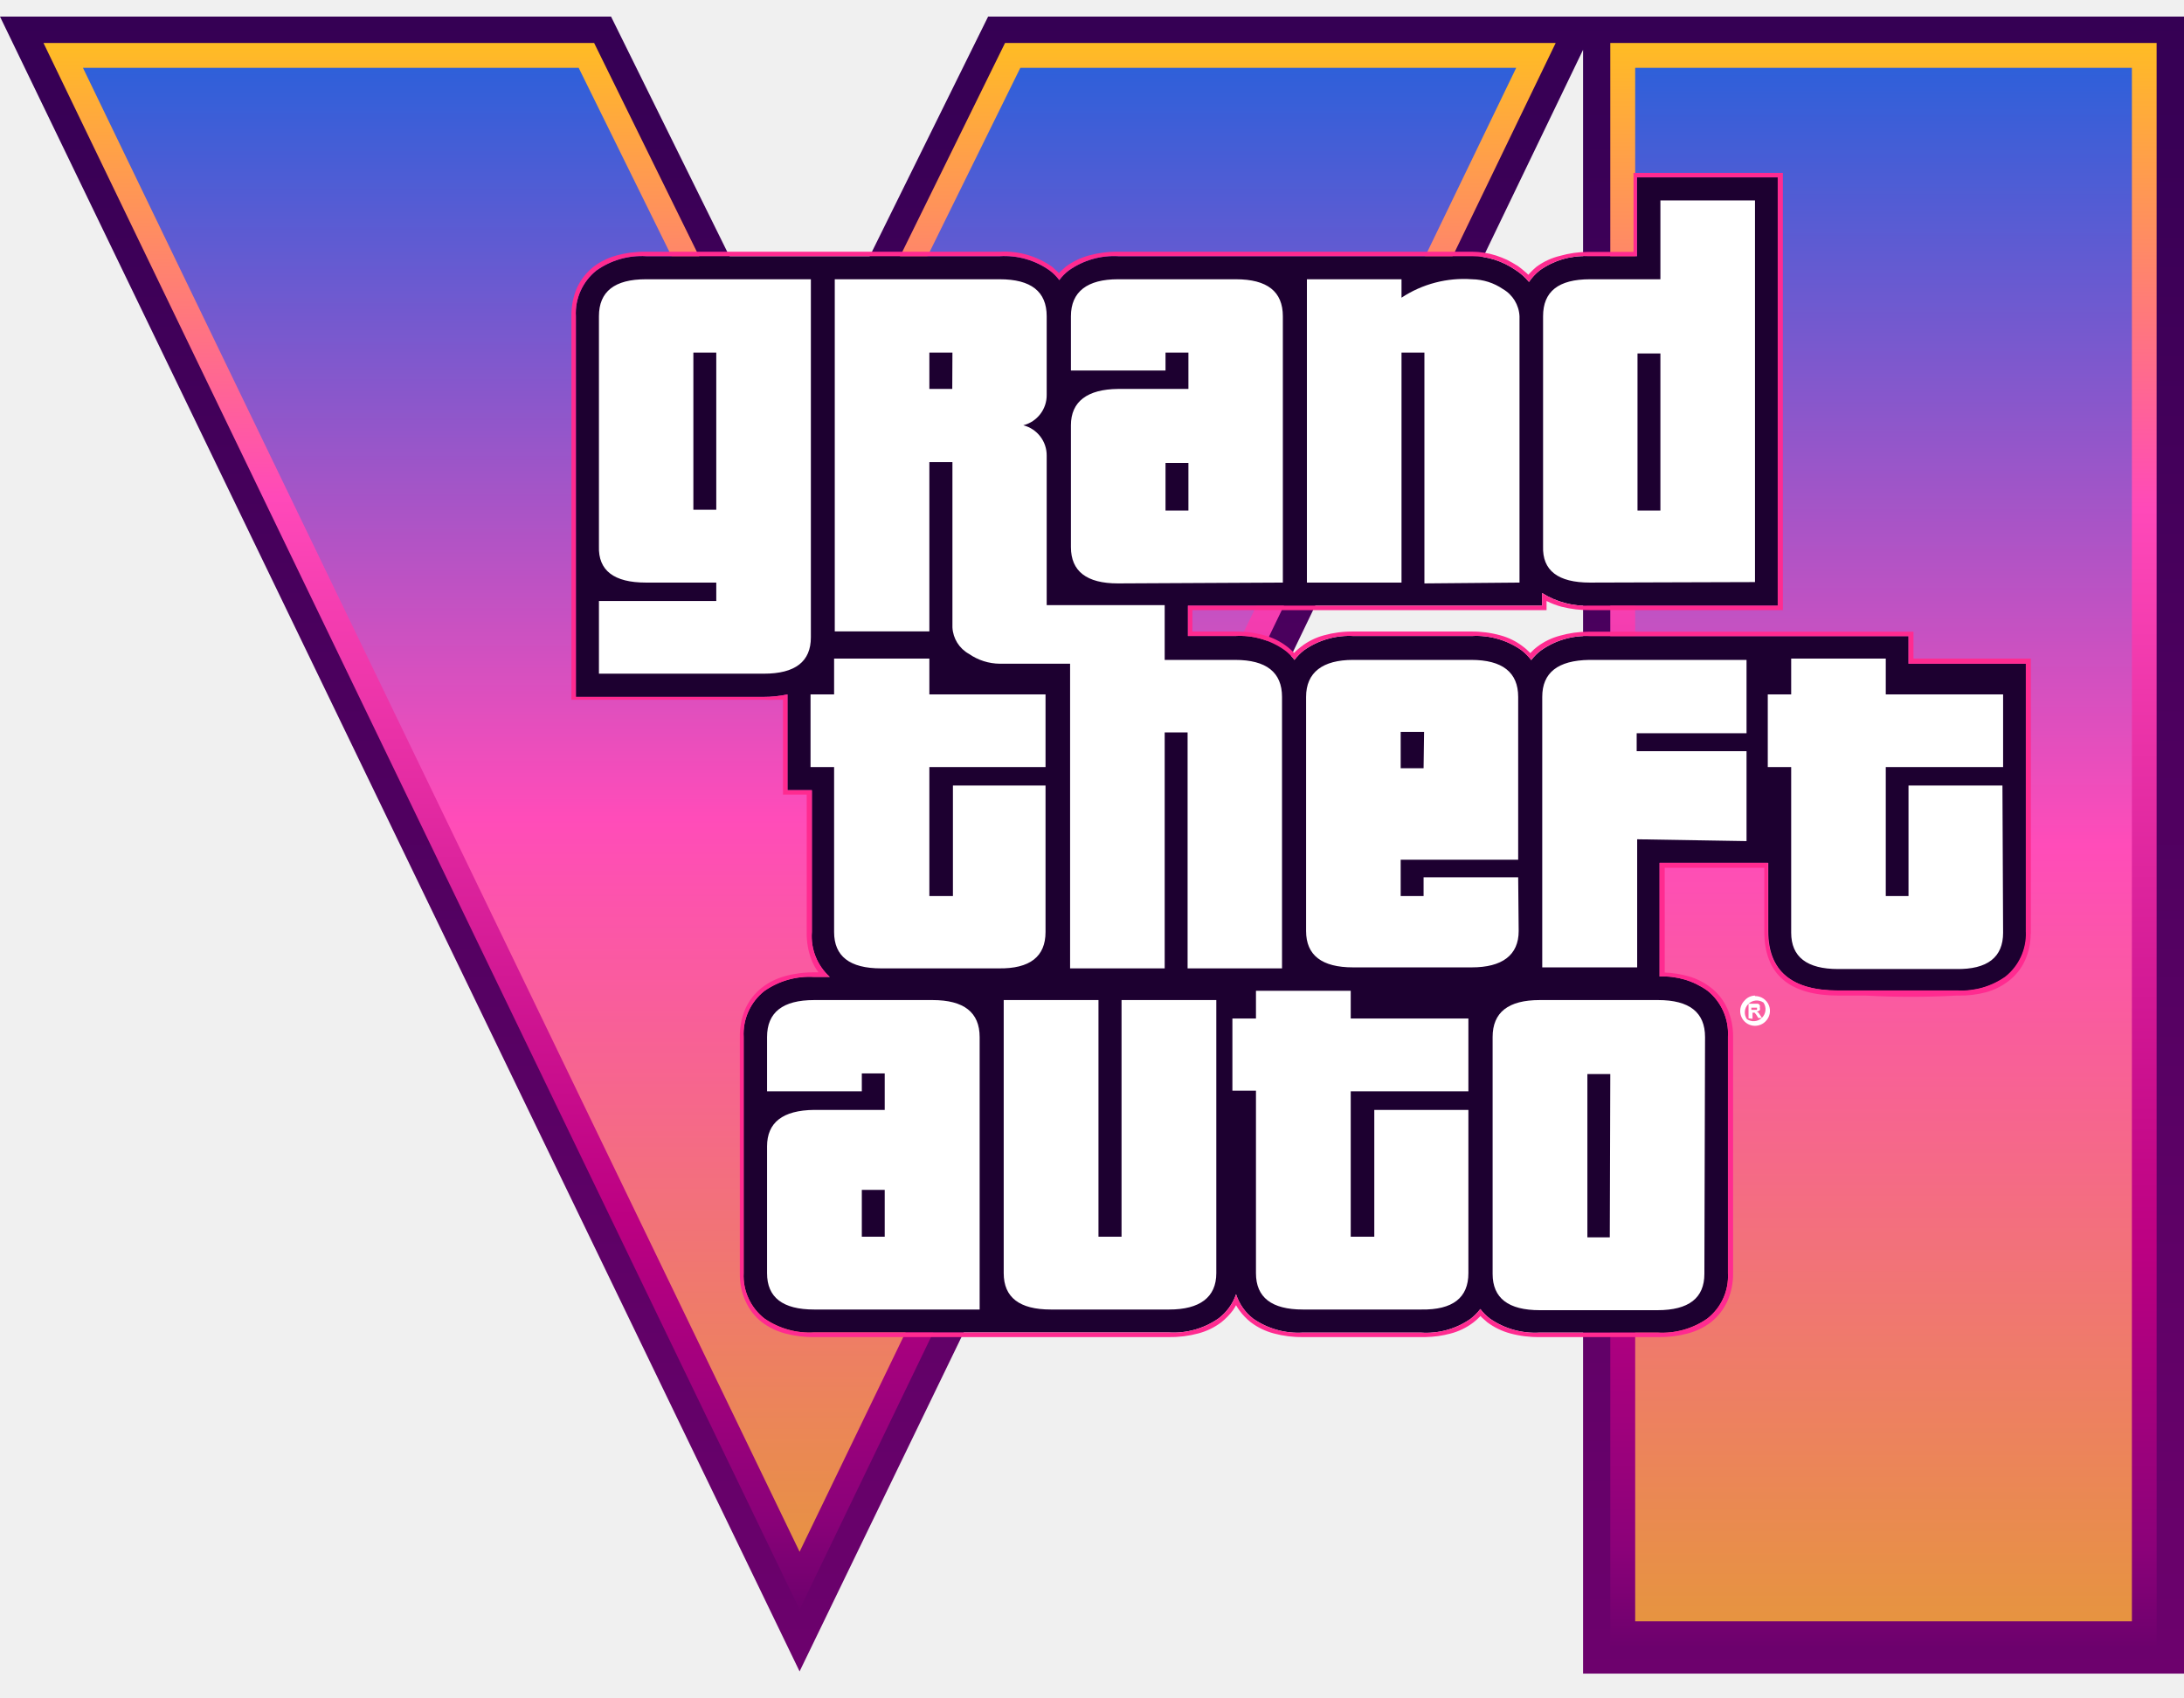
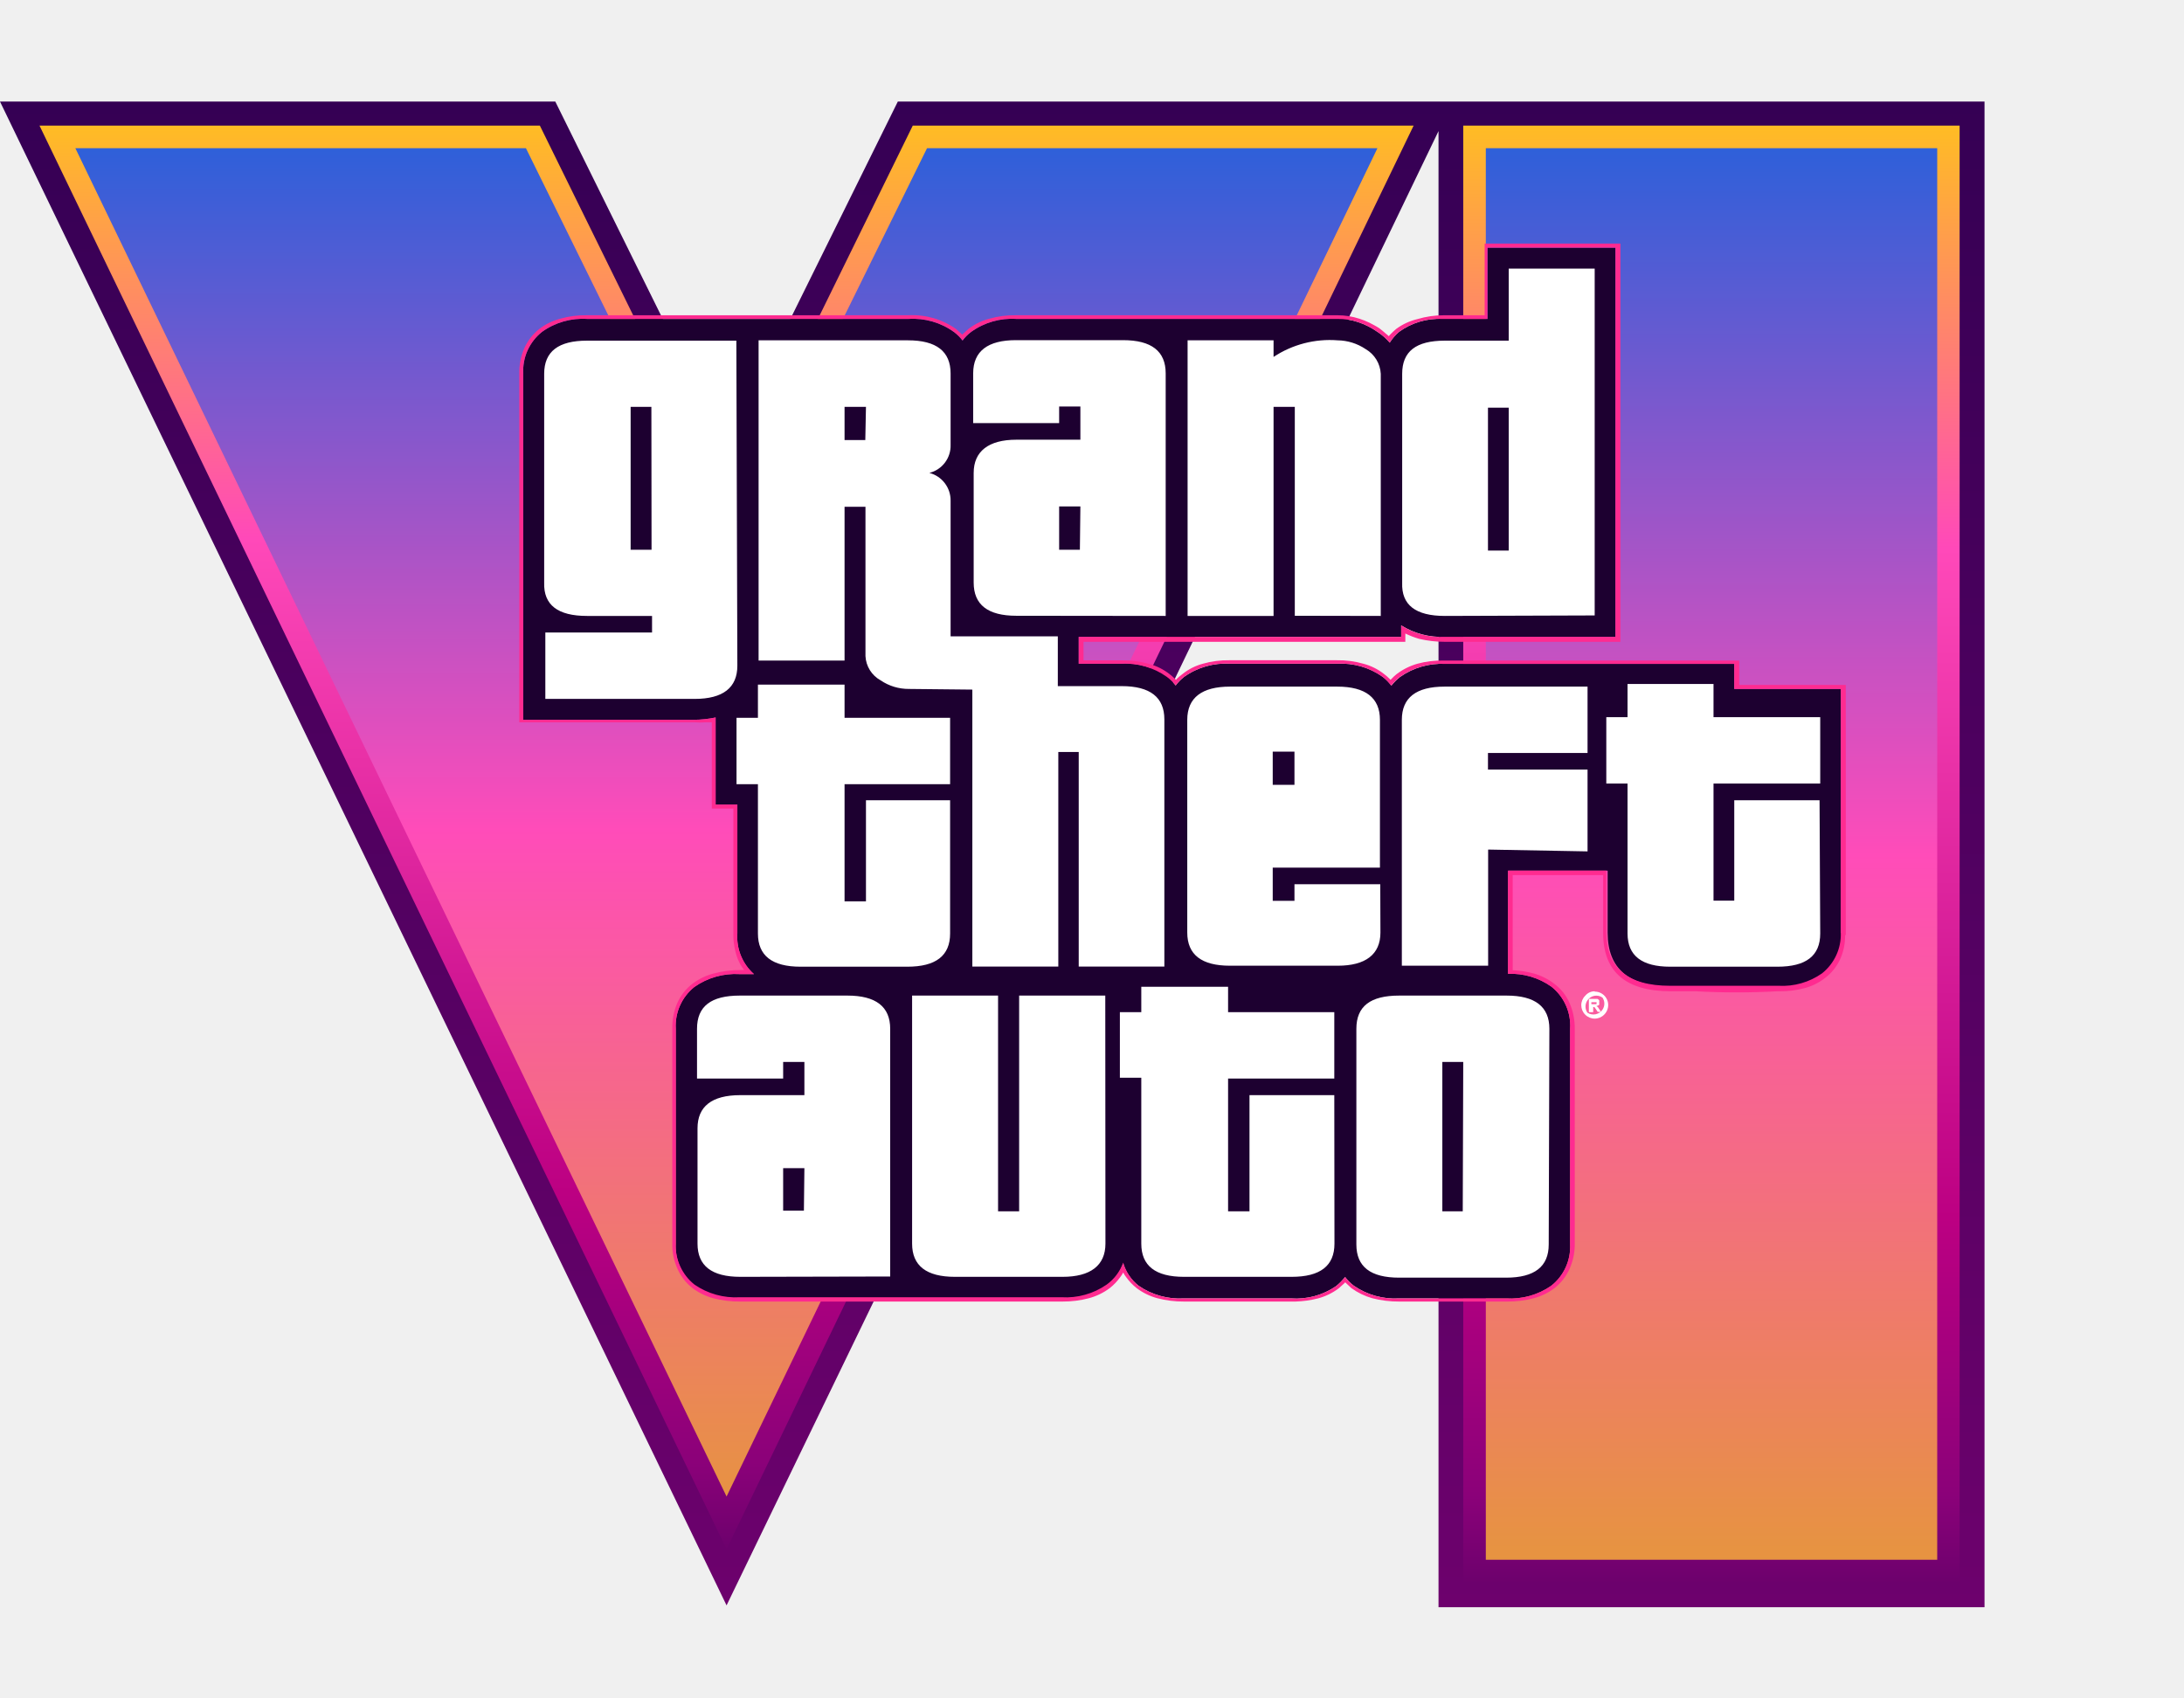
<svg xmlns="http://www.w3.org/2000/svg" xmlns:xlink="http://www.w3.org/1999/xlink" id="Réteg_1" data-name="Réteg 1" viewBox="0 0 131.6 102.32">
  <defs>
-     <style>.cls-1{fill:none;}.cls-2{clip-path:url(#clip-path);}.cls-3{fill:url(#Névtelen_színátmenet_2);}.cls-4{clip-path:url(#clip-path-2);}.cls-5{fill:url(#Névtelen_színátmenet_3);}.cls-6{clip-path:url(#clip-path-3);}.cls-7{fill:url(#Névtelen_színátmenet_3-2);}.cls-8{clip-path:url(#clip-path-4);}.cls-9{fill:url(#Névtelen_színátmenet_6);}.cls-10{clip-path:url(#clip-path-5);}.cls-11{fill:url(#Névtelen_színátmenet_6-2);}.cls-12{fill:#1d0030;}.cls-12,.cls-13,.cls-15{fill-rule:evenodd;}.cls-13{fill:#ff2b90;}.cls-14,.cls-15{fill:#fff;}</style>
+     <style>.cls-1{fill:none;}.cls-2{clip-path:url(#clip-path);}.cls-3{fill:url(#Névtelen_színátmenet);}.cls-4{clip-path:url(#clip-path-2);}.cls-5{fill:url(#Névtelen_színátmenet_2);}.cls-6{clip-path:url(#clip-path-3);}.cls-7{fill:url(#Névtelen_színátmenet_3);}.cls-8{clip-path:url(#clip-path-4);}.cls-9{fill:url(#Névtelen_színátmenet_4);}.cls-10{clip-path:url(#clip-path-5);}.cls-11{fill:url(#Névtelen_színátmenet_5);}.cls-12{fill:#1d0030;}.cls-12,.cls-13,.cls-15{fill-rule:evenodd;}.cls-13{fill:#ff2b90;}.cls-14,.cls-15{fill:#fff;}</style>
    <clipPath id="clip-path">
-       <path class="cls-1" d="M126.82,5.73H100.17V96.07h26.65ZM97.78,1H131.6v99.9H95.39V3l-20,41.52L48.18,100.73,0,1H36.82L48.18,24,59.54,1H97.78Zm-49.6,88.8,40.57-84H62.5L48.18,34.85,33.85,5.73H7.61Z" />
+       <path class="cls-1" d="M115.24,10.42H91V92.51h24.22ZM88.85,6.12h30.73V96.9H86.68v-89L68.5,45.67,43.78,96.75,0,6.12H33.46L43.78,27,54.1,6.12ZM43.78,86.81,80.64,10.49H56.79l-13,26.39-13-26.46H6.91Z" />
    </clipPath>
-     <linearGradient id="Névtelen_színátmenet_2" x1="65.8" y1="100.96" x2="65.8" y2="1.06" gradientTransform="matrix(1, 0, 0, -1, 0, 101.91)" gradientUnits="userSpaceOnUse">
+     <linearGradient id="Névtelen_színátmenet" x1="59.79" y1="746.06" x2="59.79" y2="836.84" gradientTransform="translate(0 -739.98)" gradientUnits="userSpaceOnUse">
      <stop offset="0" stop-color="#350054" />
      <stop offset="1" stop-color="#6d016d" />
    </linearGradient>
    <clipPath id="clip-path-2">
-       <polygon class="cls-1" points="48.18 95.24 73.19 43.44 92.55 3.34 61.02 3.34 48.18 29.45 35.33 3.34 3.81 3.34 23.16 43.44 48.18 95.24" />
+       <polygon class="cls-1" points="43.78 91.76 66.5 44.69 84.1 8.25 55.45 8.25 43.78 31.98 32.1 8.25 3.46 8.25 21.05 44.69 43.78 91.76" />
    </clipPath>
-     <linearGradient id="Névtelen_színátmenet_3" x1="48.18" y1="6.67" x2="48.18" y2="98.57" gradientTransform="matrix(1, 0, 0, -1, 0, 101.91)" gradientUnits="userSpaceOnUse">
+     <linearGradient id="Névtelen_színátmenet_2" x1="43.78" y1="831.74" x2="43.78" y2="748.23" gradientTransform="translate(0 -739.98)" gradientUnits="userSpaceOnUse">
      <stop offset="0" stop-color="#e6953e" />
      <stop offset="0.5" stop-color="#ff4cb9" />
      <stop offset="1" stop-color="#2b60da" />
    </linearGradient>
    <clipPath id="clip-path-3">
-       <rect class="cls-1" x="97.78" y="3.34" width="31.43" height="95.12" />
+       <rect class="cls-1" x="88.85" y="8.25" width="28.56" height="86.43" />
    </clipPath>
-     <linearGradient id="Névtelen_színátmenet_3-2" x1="113.49" y1="3.45" x2="113.49" y2="98.57" xlink:href="#Névtelen_színátmenet_3" />
+     <linearGradient id="Névtelen_színátmenet_3" x1="103.13" y1="834.66" x2="103.13" y2="748.23" xlink:href="#Névtelen_színátmenet_2" />
    <clipPath id="clip-path-4">
-       <path class="cls-1" d="M73.86,43.76,48.18,97Q25.4,49.77,2.62,2.59H35.8L48.18,27.76,60.56,2.59H93.74ZM48.18,93.52,91.36,4.09H61.48l-13.3,27-13.31-27H5Z" />
+       <path class="cls-1" d="M67.11,45,43.78,93.36Q23.08,50.45,2.38,7.57H32.53L43.78,30.44,55,7.57H85.18ZM43.78,90.19,83,8.93H55.86L43.78,33.47,31.69,8.93H4.54Z" />
    </clipPath>
-     <linearGradient id="Névtelen_színátmenet_6" x1="48.18" y1="99.32" x2="48.18" y2="4.95" gradientTransform="matrix(1, 0, 0, -1, 0, 101.91)" gradientUnits="userSpaceOnUse">
+     <linearGradient id="Névtelen_színátmenet_4" x1="43.78" y1="747.55" x2="43.78" y2="833.29" gradientTransform="translate(0 -739.98)" gradientUnits="userSpaceOnUse">
      <stop offset="0" stop-color="#ffbc24" />
      <stop offset="0.29" stop-color="#ff49b9" />
      <stop offset="0.75" stop-color="#bc0082" />
      <stop offset="0.94" stop-color="#8b0179" />
      <stop offset="1" stop-color="#6d016d" />
    </linearGradient>
    <clipPath id="clip-path-5">
-       <path class="cls-1" d="M128.46,4.09H98.53V97.71h29.93ZM97.78,2.59H130V99.21H97V2.59Z" />
+       <path class="cls-1" d="M116.73,8.93H89.53V94h27.2ZM88.85,7.57h29.28V95.36h-30V7.57Z" />
    </clipPath>
-     <linearGradient id="Névtelen_színátmenet_6-2" x1="113.49" y1="99.32" x2="113.49" y2="2.7" xlink:href="#Névtelen_színátmenet_6" />
+     <linearGradient id="Névtelen_színátmenet_5" x1="103.12" y1="747.55" x2="103.12" y2="835.34" xlink:href="#Névtelen_színátmenet_4" />
  </defs>
  <g class="cls-2">
-     <rect class="cls-3" y="0.95" width="131.6" height="99.91" />
+     <rect class="cls-3" y="6.08" width="119.58" height="90.78" />
  </g>
  <g class="cls-4">
-     <rect class="cls-5" x="3.8" y="3.34" width="88.75" height="91.9" />
+     <rect class="cls-5" x="3.45" y="8.25" width="80.64" height="83.51" />
  </g>
  <g class="cls-6">
-     <rect class="cls-7" x="97.78" y="3.34" width="31.43" height="95.12" />
+     <rect class="cls-7" x="88.85" y="8.25" width="28.56" height="86.43" />
  </g>
  <g class="cls-8">
-     <rect class="cls-9" x="2.62" y="2.59" width="91.12" height="94.36" />
+     <rect class="cls-9" x="2.38" y="7.57" width="82.8" height="85.74" />
  </g>
  <g class="cls-10">
-     <rect class="cls-11" x="97.03" y="2.59" width="32.92" height="96.62" />
+     <rect class="cls-11" x="88.17" y="7.57" width="29.91" height="87.8" />
  </g>
-   <path class="cls-12" d="M122.1,56.18v0a3.29,3.29,0,0,1-1.24,2.69,4.6,4.6,0,0,1-2.89.83h-7.2q-4.22,0-4.22-3.58V52H100v6.85a4.61,4.61,0,0,1,2.88.85,3.31,3.31,0,0,1,1.24,2.77V76.73a3.24,3.24,0,0,1-1.25,2.74,4.74,4.74,0,0,1-3,.84H92.78a4.75,4.75,0,0,1-3-.84,2.9,2.9,0,0,1-.58-.58,3.41,3.41,0,0,1-.6.6,4.67,4.67,0,0,1-3,.82H78.51a4.74,4.74,0,0,1-3-.84A3.06,3.06,0,0,1,74.48,78a3.06,3.06,0,0,1-1.06,1.46,4.72,4.72,0,0,1-3,.84H49.06a4.77,4.77,0,0,1-3-.84,3.27,3.27,0,0,1-1.25-2.74V62.5a3.31,3.31,0,0,1,1.24-2.77,4.72,4.72,0,0,1,3-.85H50a3.32,3.32,0,0,1-1.08-2.71V47.62H47.45V41.85A6.9,6.9,0,0,1,46,42H34.7V19.06a3.3,3.3,0,0,1,1.24-2.76,4.7,4.7,0,0,1,3-.86H60.25a4.7,4.7,0,0,1,3,.86,2.9,2.9,0,0,1,.58.58,2.85,2.85,0,0,1,.57-.58,4.72,4.72,0,0,1,3-.86H88.7a4.49,4.49,0,0,1,1.36.21,4.91,4.91,0,0,1,1.26.62h0a3.54,3.54,0,0,1,.81.72,3.22,3.22,0,0,1,.64-.69,4.62,4.62,0,0,1,2.89-.86c.27,0-.07,0,.13,0h2.85V10.69h8.48V36.5H95.81a5,5,0,0,1-2.89-.76v.76H71.58v1.83h2.84a4.68,4.68,0,0,1,3,.86,2.9,2.9,0,0,1,.58.58,3.12,3.12,0,0,1,.57-.58,4.72,4.72,0,0,1,3-.86h7.12a4.72,4.72,0,0,1,3,.86,3.24,3.24,0,0,1,.58.59,3.08,3.08,0,0,1,.57-.57,4.68,4.68,0,0,1,3-.87H115V40h7.07V56.17Z" />
-   <path class="cls-13" d="M122.36,56.29a3.83,3.83,0,0,1-.34,1.59,3.24,3.24,0,0,1-1,1.25,3.88,3.88,0,0,1-1.35.67A6.06,6.06,0,0,1,118,60h-.12a49.53,49.53,0,0,1-5.44,0h-1.64q-4.48,0-4.49-3.85V52.3h-6v6.31a6.2,6.2,0,0,1,1.44.23,3.94,3.94,0,0,1,1.34.68,3.29,3.29,0,0,1,1,1.28,4.16,4.16,0,0,1,.34,1.7V76.73a4.06,4.06,0,0,1-.34,1.68,3.49,3.49,0,0,1-1,1.28,4,4,0,0,1-1.38.67,6.37,6.37,0,0,1-1.76.22H92.78A6.45,6.45,0,0,1,91,80.36a4.13,4.13,0,0,1-1.38-.67l-.34-.3-.07-.08-.09.09a3.31,3.31,0,0,1-.34.3,3.86,3.86,0,0,1-1.38.67,6.23,6.23,0,0,1-1.49.21H78.51a6.37,6.37,0,0,1-1.76-.22,4,4,0,0,1-1.38-.67,3.61,3.61,0,0,1-.69-.72,3.28,3.28,0,0,1-.2-.31,3.21,3.21,0,0,1-.19.31,4,4,0,0,1-.7.72,4,4,0,0,1-1.38.67,6.37,6.37,0,0,1-1.76.22H49.06a6.32,6.32,0,0,1-1.76-.22,4,4,0,0,1-1.38-.67,3.3,3.3,0,0,1-1-1.28,3.91,3.91,0,0,1-.34-1.68V62.5a4.16,4.16,0,0,1,.33-1.7,3.39,3.39,0,0,1,1-1.28,3.94,3.94,0,0,1,1.39-.69,6.38,6.38,0,0,1,1.77-.23h.25a3,3,0,0,1-.42-.75,4.35,4.35,0,0,1-.29-1.68V47.89H47.18V42.17l-.38,0a6.51,6.51,0,0,1-.77,0H34.43V19.06a4.19,4.19,0,0,1,.33-1.7,3.46,3.46,0,0,1,1-1.28,4,4,0,0,1,1.38-.68,6.38,6.38,0,0,1,1.77-.23H60.25a5,5,0,0,1,3.15.91l.33.3.08.08.07-.08.33-.3a4.19,4.19,0,0,1,1.39-.68,6.36,6.36,0,0,1,1.76-.23H88.7a4.83,4.83,0,0,1,1.45.23,6,6,0,0,1,.66.26c.21.11.43.23.65.37l0,0h0a5.72,5.72,0,0,1,.46.37h0a1.29,1.29,0,0,1,.17.16l.12-.13a4.12,4.12,0,0,1,.37-.35A3.94,3.94,0,0,1,94,15.42a6.38,6.38,0,0,1,1.72-.24h2.71V10.42h9V36.77H95.81a6.78,6.78,0,0,1-1.7-.2,4.75,4.75,0,0,1-.92-.35v.55H71.85v1.29h2.57a6.38,6.38,0,0,1,1.77.23,3.89,3.89,0,0,1,1.38.69,3.11,3.11,0,0,1,.33.29l.08.08.07-.08c.11-.1.22-.2.34-.29a3.89,3.89,0,0,1,1.38-.69,6.36,6.36,0,0,1,1.76-.23h7.11a6.38,6.38,0,0,1,1.77.23,3.89,3.89,0,0,1,1.38.69,2.43,2.43,0,0,1,.34.3.6.6,0,0,1,.08.08l.07-.07a2.35,2.35,0,0,1,.33-.3A3.91,3.91,0,0,1,94,38.31a6.36,6.36,0,0,1,1.71-.24H115.3v1.62h7.07v16.6ZM74.48,78a3.06,3.06,0,0,1-1.06,1.46,4.72,4.72,0,0,1-3,.84H49.06a4.77,4.77,0,0,1-3-.84,3.27,3.27,0,0,1-1.25-2.74V62.5a3.31,3.31,0,0,1,1.24-2.77,4.73,4.73,0,0,1,3-.86H50a3.29,3.29,0,0,1-1.08-2.7V47.62H47.45V41.85A6.9,6.9,0,0,1,46,42H34.7V19.06a3.3,3.3,0,0,1,1.24-2.76,4.7,4.7,0,0,1,3-.86H60.25a4.7,4.7,0,0,1,3,.86,2.9,2.9,0,0,1,.58.58,2.85,2.85,0,0,1,.57-.58,4.72,4.72,0,0,1,3-.86H88.7a4.49,4.49,0,0,1,1.36.21,4.91,4.91,0,0,1,1.26.62h0a3.54,3.54,0,0,1,.81.72,3.22,3.22,0,0,1,.64-.69,4.62,4.62,0,0,1,2.89-.86c.27,0-.07,0,.13,0h2.85V10.69h8.48V36.5H95.81a4.93,4.93,0,0,1-2.89-.76v.76H71.58v1.83h2.84a4.68,4.68,0,0,1,3,.86,2.9,2.9,0,0,1,.58.58,3.12,3.12,0,0,1,.57-.58,4.72,4.72,0,0,1,3-.86h7.11a4.73,4.73,0,0,1,3,.86,3.24,3.24,0,0,1,.58.59,3.08,3.08,0,0,1,.57-.57,4.68,4.68,0,0,1,3-.87H115V40h7.07V56.17h0v0a3.29,3.29,0,0,1-1.24,2.69,4.6,4.6,0,0,1-2.89.83h-7.2q-4.22,0-4.22-3.58V52H100v6.85a4.61,4.61,0,0,1,2.88.85,3.31,3.31,0,0,1,1.24,2.77V76.73a3.24,3.24,0,0,1-1.25,2.74,4.74,4.74,0,0,1-3,.84H92.78a4.75,4.75,0,0,1-3-.84,2.9,2.9,0,0,1-.58-.58,3.41,3.41,0,0,1-.6.6,4.67,4.67,0,0,1-3,.82H78.51a4.74,4.74,0,0,1-3-.84A3.06,3.06,0,0,1,74.48,78Z" />
-   <path class="cls-14" d="M63,56.17c0,1.48-.94,2.22-2.83,2.19H53.09c-1.89,0-2.83-.73-2.83-2.19V46.23H48.84V41.85h1.42V39.69H56v2.16H63v4.38H56V54h1.42V47.34H63ZM43.16,21.25H41.78v9.47h1.38Zm5.7,17.16c0,1.46-.94,2.19-2.83,2.19H36.09V36.22h7.07V35.11H38.92c-1.93,0-2.88-.73-2.83-2.19V19.06c0-1.49.94-2.23,2.83-2.23h9.94Zm8.53-17.16H56v2.19h1.38ZM60.25,40a3.3,3.3,0,0,1-1.86-.59,1.94,1.94,0,0,1-1-1.6V27.85H56v10.2h-5.7V16.83h9.94c1.89,0,2.83.74,2.83,2.23v4.73a1.87,1.87,0,0,1-1.41,1.84,1.87,1.87,0,0,1,1.41,1.84v9h7.11V39h0v.77h4.24c1.89,0,2.83.75,2.83,2.23V58.36H71.56V44.14H70.18V58.36h-5.7V40Zm11.36-12.1H70.23v2.87h1.38Zm-4.25,7.26c-1.88,0-2.83-.73-2.83-2.19V25.63c0-1.44,1-2.17,2.83-2.19h4.25V21.25H70.23v1.08h-5.7V19.06c0-1.49,1-2.23,2.83-2.23h7.11c1.89,0,2.83.74,2.83,2.23V35.11Zm18.47,0V21.25H84.45V35.11h-5.7V16.83h5.7v1.11a6.81,6.81,0,0,1,4.25-1.11,3.38,3.38,0,0,1,1.86.59,2,2,0,0,1,1,1.64V35.11Zm14.22-13.86H98.67v9.47h1.38ZM95.81,35.11c-1.94,0-2.88-.73-2.83-2.19V19.06c0-1.49.92-2.23,2.83-2.23h4.24V12.08h5.7v23Zm-10,9H84.4v2.19h1.38Zm5.7,12c0,1.46-1,2.19-2.83,2.19H81.53c-1.88,0-2.83-.73-2.83-2.19V42c0-1.48,1-2.23,2.83-2.23h7.12c1.88,0,2.83.75,2.83,2.23v9.81H84.4V54h1.38V52.87h5.7Zm7.14-5.53v7.72H92.93V42c0-1.46.94-2.2,2.83-2.23h9.48v4.42H98.62v1.08h6.62v5.42ZM53.31,71.71H51.93v2.82h1.38Zm-4.25,7.21c-1.9,0-2.84-.73-2.84-2.19V69.09c0-1.44.94-2.18,2.84-2.2h4.25v-2.2H51.93v1.08H46.22V62.5c0-1.49.94-2.23,2.84-2.23h7.13c1.89,0,2.84.74,2.84,2.23V78.92Zm24.23-2.19c0,1.46-1,2.19-2.84,2.19H63.32c-1.89,0-2.84-.73-2.84-2.19V60.27h5.71V74.53h1.39V60.27h5.71Zm15.19,0c0,1.48-.94,2.22-2.84,2.19H78.51c-1.89,0-2.83-.73-2.83-2.19v-11H74.26V61.38h1.42V59.71h5.71v1.67h7.09v4.39H81.39v8.76h1.42V66.89h5.67Zm8.55-12H95.65v9.84H97Zm23.67-8.52c0,1.48-.94,2.22-2.83,2.19h-7.11c-1.88,0-2.83-.73-2.83-2.19V46.23h-1.41V41.85h1.41V39.69h5.7v2.16h7.07v4.38h-7.07V54H115V47.34h5.66Zm-18,20.56c0,1.46-.94,2.19-2.83,2.19H92.78c-1.9,0-2.84-.73-2.84-2.19V62.5c0-1.49.94-2.23,2.84-2.23h7.13c1.89,0,2.83.74,2.83,2.23Z" />
-   <path class="cls-15" d="M105.53,60.86h.29a.07.07,0,0,0,.05,0s0,0,0-.06a.12.12,0,0,0,0-.07l-.07,0h-.27Zm.73-.44a.72.72,0,0,0-1,1h0a.72.72,0,0,0,1-1Zm-.51-.39a.89.89,0,0,1,.63,1.53.89.89,0,0,1-1.26,0h0a.89.89,0,0,1,0-1.26A.85.85,0,0,1,105.75,60Zm-.39,1.34v-.88h.37l.2,0a.24.24,0,0,1,.11.09.29.29,0,0,1,0,.14.22.22,0,0,1,0,.16.3.3,0,0,1-.18.08l.1.07.1.15.11.17h-.22l-.12-.19-.1-.13a.1.1,0,0,0,0,0h-.13v.37Z" />
+   <path class="cls-12" d="M111,56.26h0a3,3,0,0,1-1.13,2.45,4.15,4.15,0,0,1-2.62.75h-6.55q-3.83,0-3.83-3.25V52.47H90.87v6.22a4.2,4.2,0,0,1,2.61.77A3,3,0,0,1,94.61,62v13a3,3,0,0,1-1.14,2.49,4.3,4.3,0,0,1-2.72.76H84.31a4.35,4.35,0,0,1-2.73-.76,2.66,2.66,0,0,1-.53-.53,3.51,3.51,0,0,1-.54.55,4.27,4.27,0,0,1-2.73.74H71.34a4.35,4.35,0,0,1-2.73-.76,2.75,2.75,0,0,1-.93-1.34,2.8,2.8,0,0,1-1,1.33,4.3,4.3,0,0,1-2.72.76H44.58a4.35,4.35,0,0,1-2.73-.76,3,3,0,0,1-1.13-2.49V62a3,3,0,0,1,1.12-2.52,4.29,4.29,0,0,1,2.73-.77h.86a3,3,0,0,1-1-2.46V48.49H43.12V43.24a6.58,6.58,0,0,1-1.32.14H31.53V22.53A3,3,0,0,1,32.66,20a4.2,4.2,0,0,1,2.72-.78H54.75a4.2,4.2,0,0,1,2.72.78,2.61,2.61,0,0,1,.53.52,2.56,2.56,0,0,1,.52-.52,4.2,4.2,0,0,1,2.72-.78H80.6a3.68,3.68,0,0,1,1.23.19A4.38,4.38,0,0,1,83,20h0a3.29,3.29,0,0,1,.74.65A2.83,2.83,0,0,1,84.3,20a4.11,4.11,0,0,1,2.62-.78h2.71V14.93h7.71V38.38H87.06a4.6,4.6,0,0,1-2.63-.69v.69H65V40h2.58a4.29,4.29,0,0,1,2.73.79,2.61,2.61,0,0,1,.53.52,2.79,2.79,0,0,1,.51-.52A4.31,4.31,0,0,1,74.12,40h6.47a4.31,4.31,0,0,1,2.73.79,2.9,2.9,0,0,1,.52.53,3.2,3.2,0,0,1,.52-.52,4.33,4.33,0,0,1,2.73-.79H104.5v1.51h6.42v14.7Z" />
+   <path class="cls-13" d="M111.18,56.36a3.43,3.43,0,0,1-.3,1.45,3,3,0,0,1-.91,1.13,3.38,3.38,0,0,1-1.23.61,5.56,5.56,0,0,1-1.52.19h-.11a45.23,45.23,0,0,1-4.94,0h-1.49q-4.07,0-4.08-3.5v-3.5H91.15v5.73a5.87,5.87,0,0,1,1.31.21,3.66,3.66,0,0,1,1.21.62,2.88,2.88,0,0,1,.91,1.16A3.77,3.77,0,0,1,94.89,62V74.94a3.63,3.63,0,0,1-.31,1.52,3.07,3.07,0,0,1-.91,1.17,3.64,3.64,0,0,1-1.25.61,6.16,6.16,0,0,1-1.6.2H84.31a6.31,6.31,0,0,1-1.62-.2,4,4,0,0,1-1.26-.61l-.3-.28-.07-.07-.08.08-.31.28a3.64,3.64,0,0,1-1.25.61,6.19,6.19,0,0,1-1.36.19H71.34a6.16,6.16,0,0,1-1.6-.2,3.64,3.64,0,0,1-1.25-.61,3.29,3.29,0,0,1-.63-.66,1.67,1.67,0,0,1-.18-.28,1.67,1.67,0,0,1-.18.28,3.29,3.29,0,0,1-.63.66,3.69,3.69,0,0,1-1.26.61,6.08,6.08,0,0,1-1.59.2H44.58a6.16,6.16,0,0,1-1.6-.2,3.64,3.64,0,0,1-1.25-.61,3,3,0,0,1-.91-1.17,3.48,3.48,0,0,1-.31-1.52V62a3.76,3.76,0,0,1,.3-1.55,3,3,0,0,1,.91-1.16A3.64,3.64,0,0,1,43,58.67a6.24,6.24,0,0,1,1.61-.21h.23a2.68,2.68,0,0,1-.39-.68,4.12,4.12,0,0,1-.26-1.52V48.73h-1.3v-5.2h-.34a4.09,4.09,0,0,1-.7,0H31.29v-21a3.71,3.71,0,0,1,.3-1.54,3.09,3.09,0,0,1,.9-1.16,3.53,3.53,0,0,1,1.26-.62A5.44,5.44,0,0,1,35.36,19H54.75a4.55,4.55,0,0,1,2.86.83l.3.27.07.07.07-.07.3-.27a3.45,3.45,0,0,1,1.26-.62,5.41,5.41,0,0,1,1.6-.21H80.6a4.24,4.24,0,0,1,1.32.21,5,5,0,0,1,.6.24c.19.1.39.2.59.33h0c.14.11.28.22.41.34h0a1.07,1.07,0,0,1,.16.14l.11-.12c.1-.11.22-.21.33-.31a3.54,3.54,0,0,1,1.29-.6A5.56,5.56,0,0,1,87,19h2.46V14.68h8.18v24H87.06a6.77,6.77,0,0,1-1.55-.18,5.26,5.26,0,0,1-.83-.32v.5H65.29V39.8h2.33a5.44,5.44,0,0,1,1.61.21,3.4,3.4,0,0,1,1.26.63,3.48,3.48,0,0,1,.3.26l.07.07.06-.07a3.88,3.88,0,0,1,.31-.26A3.36,3.36,0,0,1,72.48,40a5.46,5.46,0,0,1,1.6-.21h6.46a5.44,5.44,0,0,1,1.61.21,3.4,3.4,0,0,1,1.26.63,2.61,2.61,0,0,1,.31.27l.07.07.06-.06a2.68,2.68,0,0,1,.3-.28A3.78,3.78,0,0,1,85.41,40,5.5,5.5,0,0,1,87,39.81h17.8v1.47h6.42V56.36ZM67.68,76.09a2.8,2.8,0,0,1-1,1.33,4.3,4.3,0,0,1-2.72.76H44.58a4.35,4.35,0,0,1-2.73-.76,3,3,0,0,1-1.13-2.49V62a3,3,0,0,1,1.12-2.52,4.3,4.3,0,0,1,2.73-.78h.86a3,3,0,0,1-1-2.45V48.49H43.12V43.24a6.58,6.58,0,0,1-1.32.14H31.53V22.53A3,3,0,0,1,32.66,20a4.2,4.2,0,0,1,2.72-.78H54.75a4.2,4.2,0,0,1,2.72.78,2.61,2.61,0,0,1,.53.52,2.56,2.56,0,0,1,.52-.52,4.2,4.2,0,0,1,2.72-.78H80.6a3.68,3.68,0,0,1,1.23.19A4.38,4.38,0,0,1,83,20h0a3.29,3.29,0,0,1,.74.65A2.83,2.83,0,0,1,84.3,20a4.11,4.11,0,0,1,2.62-.78h2.71V14.93h7.71V38.38H87.06a4.45,4.45,0,0,1-2.63-.69v.69H65V40h2.58a4.29,4.29,0,0,1,2.73.79,2.61,2.61,0,0,1,.53.52,2.79,2.79,0,0,1,.51-.52A4.31,4.31,0,0,1,74.12,40h6.46a4.31,4.31,0,0,1,2.73.79,2.9,2.9,0,0,1,.52.53,3.2,3.2,0,0,1,.52-.52,4.35,4.35,0,0,1,2.73-.79H104.5v1.51h6.42v14.7h0a3,3,0,0,1-1.13,2.44,4.15,4.15,0,0,1-2.62.75h-6.54q-3.84,0-3.84-3.25V52.47H90.87v6.22a4.2,4.2,0,0,1,2.61.77A3,3,0,0,1,94.61,62v13a3,3,0,0,1-1.14,2.49,4.3,4.3,0,0,1-2.72.76H84.31a4.35,4.35,0,0,1-2.73-.76,2.66,2.66,0,0,1-.53-.53,3.51,3.51,0,0,1-.54.55,4.27,4.27,0,0,1-2.73.74H71.34a4.35,4.35,0,0,1-2.73-.76A2.75,2.75,0,0,1,67.68,76.09Z" />
+   <path class="cls-14" d="M57.25,56.26c0,1.34-.86,2-2.58,2H48.24c-1.72,0-2.57-.67-2.57-2v-9H44.38v-4h1.29v-2h5.22v2h6.36v4H50.89v7.06h1.29V48.23h5.07Zm-18-31.74H38v8.61h1.26Zm5.18,15.6c0,1.32-.86,2-2.57,2h-9v-4h6.43v-1H35.37c-1.76,0-2.62-.66-2.58-2V22.53c0-1.35.86-2,2.58-2h9Zm7.75-15.6H50.89v2h1.25Zm2.6,17A3,3,0,0,1,53.06,41a1.77,1.77,0,0,1-.91-1.46v-9H50.89v9.27H45.71V20.51h9c1.72,0,2.57.67,2.57,2v4.3A1.69,1.69,0,0,1,56,28.5a1.71,1.71,0,0,1,1.28,1.68v8.17h6.46v2.3h0v.7h3.85c1.72,0,2.57.68,2.57,2V58.25H65V45.32H63.77V58.25H58.59V41.56Zm10.32-11H63.82v2.61h1.25Zm-3.86,6.59c-1.71,0-2.57-.66-2.57-2V28.5c0-1.3.9-2,2.57-2h3.86v-2H63.82v1H58.64v-3c0-1.35.9-2,2.57-2h6.46c1.72,0,2.57.67,2.57,2V37.12Zm16.78,0V24.52H76.74v12.6H71.56V20.51h5.18v1a6.14,6.14,0,0,1,3.86-1,3.1,3.1,0,0,1,1.69.53,1.83,1.83,0,0,1,.91,1.49V37.12ZM90.91,24.57H89.66v8.61h1.25ZM87.06,37.12c-1.76,0-2.62-.66-2.57-2V22.53c0-1.35.83-2,2.57-2h3.85V16.19h5.18v20.9ZM78,45.3H76.69v2H78Zm5.18,10.9c0,1.33-.91,2-2.57,2h-6.5c-1.7,0-2.57-.66-2.57-2V43.38c0-1.35.91-2,2.57-2h6.47c1.71,0,2.57.68,2.57,2v8.91H76.69v2H78v-1h5.17Zm6.49-5v7h-5.2V43.38c0-1.33.86-2,2.57-2h8.62v4h-6v1h6v4.93Zm-41.2,19.2H47.19v2.56h1.25Zm-3.86,6.55c-1.73,0-2.58-.67-2.58-2V68c0-1.31.85-2,2.58-2h3.86V64H47.19v1H42V62c0-1.36.85-2,2.58-2h6.48c1.72,0,2.58.67,2.58,2V76.93Zm22-2c0,1.32-.91,2-2.58,2H57.54c-1.72,0-2.58-.67-2.58-2V60h5.18v13h1.27V60H66.6Zm13.8,0c0,1.34-.86,2-2.58,2H71.34c-1.72,0-2.57-.67-2.57-2v-10H67.48V61h1.29V59.47H74V61H80.4v4H74v8h1.29V66H80.4ZM88.17,64H86.91V73h1.23Zm21.51-7.74c0,1.35-.86,2-2.58,2h-6.46c-1.7,0-2.57-.66-2.57-2V47.22H96.79v-4h1.28v-2h5.18v2h6.43v4h-6.43v7.06h1.25V48.23h5.14ZM93.32,75c0,1.33-.85,2-2.57,2H84.31c-1.73,0-2.58-.66-2.58-2V62c0-1.36.85-2,2.58-2h6.47c1.72,0,2.58.67,2.58,2Z" />
+   <path class="cls-15" d="M95.89,60.52h.31v-.06a.06.06,0,0,0,0-.06h-.31Zm.67-.4a.65.65,0,0,0-.91.17.66.66,0,0,0,0,.74h0a.66.66,0,0,0,.91-.18A.65.65,0,0,0,96.56,60.12Zm-.47-.36a.81.81,0,0,1,.57,1.39.8.8,0,0,1-1.14,0h0a.8.8,0,0,1,0-1.14h0a.74.74,0,0,1,.57-.27ZM95.74,61v-.8h.52a.39.39,0,0,1,.1.08.29.29,0,0,1,0,.13.38.38,0,0,1,0,.15.36.36,0,0,1-.17.07l.09.06.09.14.1.15h-.2l-.11-.17-.09-.12H96V61Z" />
</svg>
